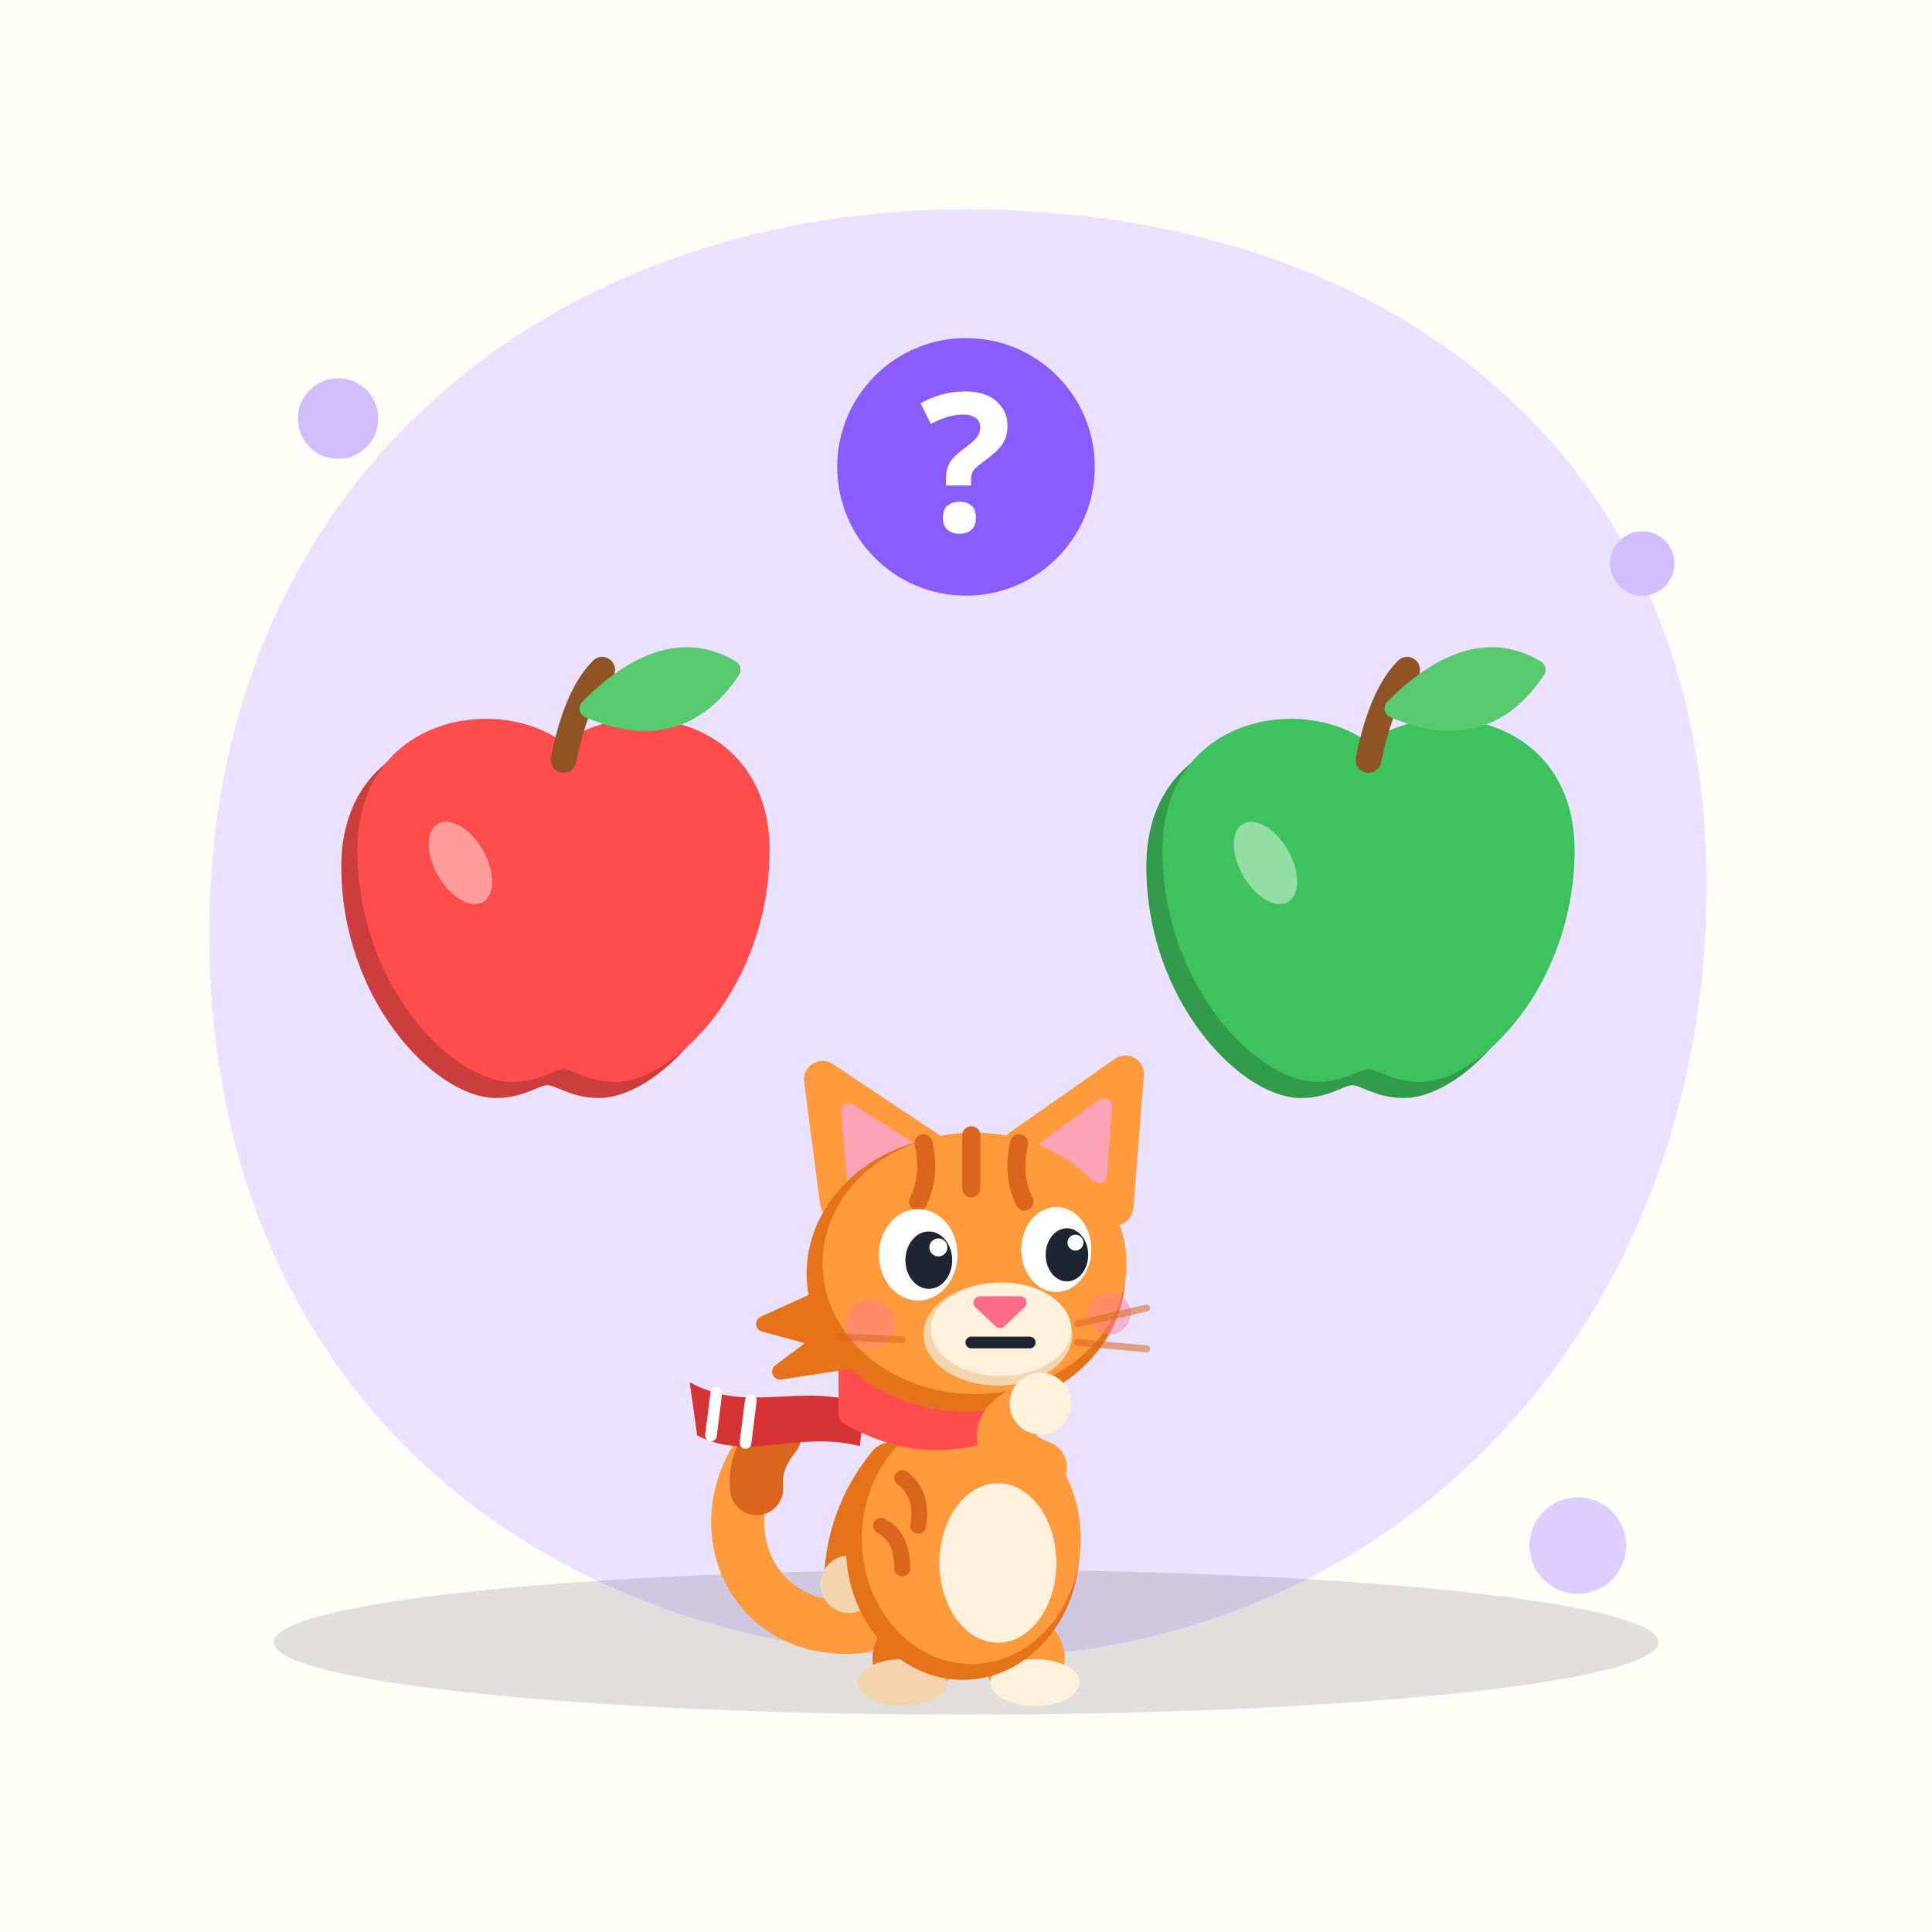
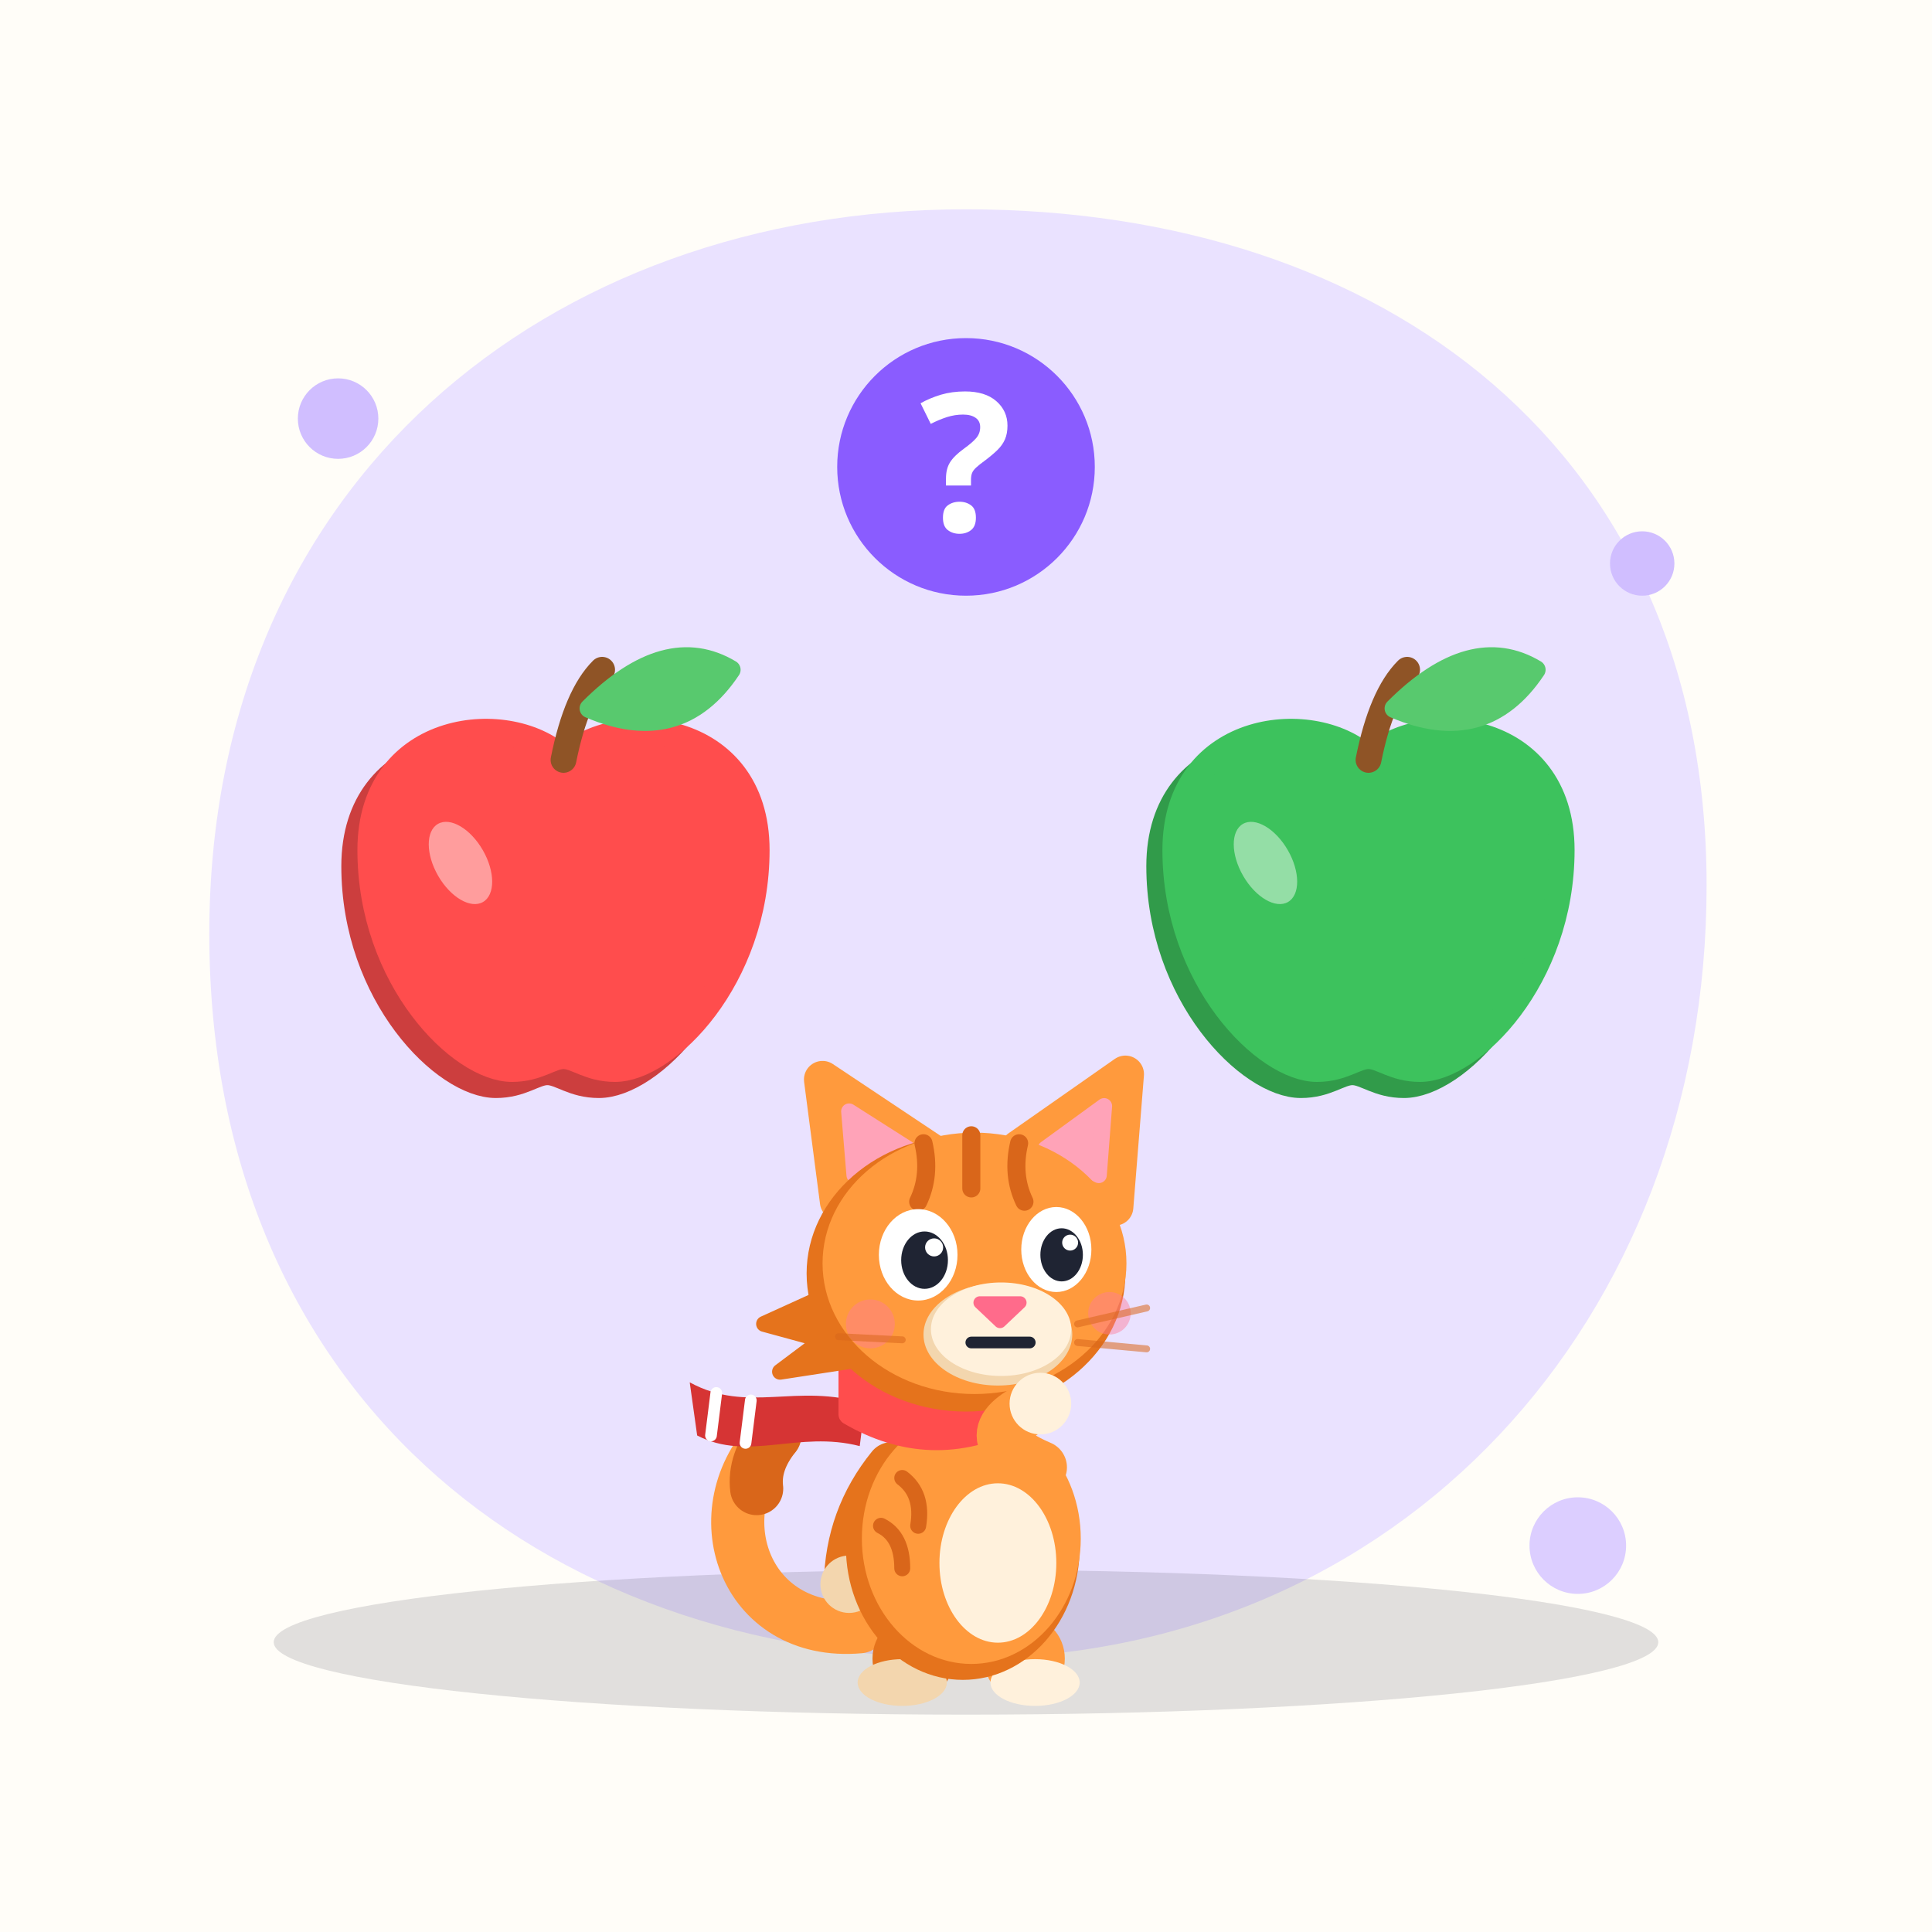
<svg xmlns="http://www.w3.org/2000/svg" viewBox="0 0 240 240" width="240" height="240">
  <rect x="0" y="0" width="240" height="240" rx="0" fill="#fffdf8" />
  <path d="M120 26c52 0 92 30 92 84s-38 96-92 96-94-34-94-90 42-90 94-90Z" fill="#eae2ff" />
  <circle cx="42" cy="52" r="5" fill="#d0beff" />
  <circle cx="204" cy="70" r="4" fill="#d0beff" />
  <circle cx="196" cy="192" r="6" fill="#dcceff" />
  <ellipse cx="120" cy="204" rx="86" ry="9" fill="#1f243322" />
  <g transform="translate(70 112) scale(0.8 0.8)">
    <g transform="translate(-2.5 2.5)">
      <path d="M0-22c-8-8-30-6-30 14 0 20 14 34 22 34 4 0 6-2 8-2s4 2 8 2c8 0 22-14 22-34 0-20-22-22-30-14Z" fill="#cc3e3e" stroke="#cc3e3e" stroke-width="4" stroke-linejoin="round" />
    </g>
    <path d="M0-22c-8-8-30-6-30 14 0 20 14 34 22 34 4 0 6-2 8-2s4 2 8 2c8 0 22-14 22-34 0-20-22-22-30-14Z" fill="#ff4d4d" stroke="#ff4d4d" stroke-width="4" stroke-linejoin="round" />
    <path d="M0-22q2-10 6-14" fill="none" stroke="#8f5426" stroke-width="4" stroke-linecap="round" stroke-linejoin="round" />
    <path d="M4-30q12-12 22-6-8 12-22 6Z" fill="#58c96e" stroke="#58c96e" stroke-width="3" stroke-linejoin="round" />
    <ellipse cx="-16" cy="-6" rx="4" ry="7" fill="#fff" opacity=".45" transform="rotate(-30 -16 -6)" />
  </g>
  <g transform="translate(170 112) scale(0.8 0.8)">
    <g transform="translate(-2.5 2.5)">
      <path d="M0-22c-8-8-30-6-30 14 0 20 14 34 22 34 4 0 6-2 8-2s4 2 8 2c8 0 22-14 22-34 0-20-22-22-30-14Z" fill="#319b4a" stroke="#319b4a" stroke-width="4" stroke-linejoin="round" />
    </g>
    <path d="M0-22c-8-8-30-6-30 14 0 20 14 34 22 34 4 0 6-2 8-2s4 2 8 2c8 0 22-14 22-34 0-20-22-22-30-14Z" fill="#3dc25d" stroke="#3dc25d" stroke-width="4" stroke-linejoin="round" />
    <path d="M0-22q2-10 6-14" fill="none" stroke="#8f5426" stroke-width="4" stroke-linecap="round" stroke-linejoin="round" />
    <path d="M4-30q12-12 22-6-8 12-22 6Z" fill="#58c96e" stroke="#58c96e" stroke-width="3" stroke-linejoin="round" />
    <ellipse cx="-16" cy="-6" rx="4" ry="7" fill="#fff" opacity=".45" transform="rotate(-30 -16 -6)" />
  </g>
  <g transform="translate(120 210) scale(0.66 0.66)">
    <g transform="translate(-140 -124)">
      <path d="M120 112C98 114 90 90 104 76" fill="none" stroke="#ff9a3d" stroke-width="10" stroke-linecap="round" stroke-linejoin="round" />
      <path d="M104 76q-4 5-3.4 10" fill="none" stroke="#d9661a" stroke-width="10" stroke-linecap="round" stroke-linejoin="round" />
      <path d="M126 82Q118.2 91.6 118 104" fill="none" stroke="#e5731c" stroke-width="9.5" stroke-linecap="round" stroke-linejoin="round" />
      <circle cx="118" cy="104" r="5.4" fill="#f3d6ae" />
      <ellipse cx="130" cy="118" rx="7.6" ry="8" fill="#e5731c" />
      <ellipse cx="151" cy="118" rx="7.6" ry="8" fill="#ff9a3d" />
      <ellipse cx="128" cy="122.5" rx="8.4" ry="4.4" fill="#f3d6ae" />
      <ellipse cx="153" cy="122.5" rx="8.4" ry="4.4" fill="#fff1dc" />
      <g transform="">
        <ellipse cx="139.4" cy="97" rx="22" ry="25" fill="#e5731c" />
        <ellipse cx="141" cy="95.4" rx="20.6" ry="23.6" fill="#ff9a3d" />
        <ellipse cx="146" cy="100" rx="11" ry="15" fill="#fff1dc" />
        <path d="M128 84q4 3 3 9M124 93q4 2 4 8" fill="none" stroke="#d9661a" stroke-width="3" stroke-linecap="round" stroke-linejoin="round" />
      </g>
      <g class="cat-scarf" transform="translate(0 0)">
        <path class="cat-scarf-tail" d="M121 70C108 66 99 72 88 66l1.4 10c9.6 5 19-1 30.6 2Z" fill="#d63434" style="transform-origin:121px 72px" />
        <path d="M118 64q15 8 30 1l1.4 8q-16 8-31.4-1Z" fill="#ff4d4d" stroke="#ff4d4d" stroke-width="4" stroke-linejoin="round" />
        <path d="M93 68l-1 8M99.5 69.4l-1 8" stroke="#fff" stroke-width="2.2" stroke-linecap="round" />
      </g>
      <path d="M116 32L113 9L134 23Z" fill="#ff9a3d" stroke="#ff9a3d" stroke-width="7" stroke-linejoin="round" />
      <path d="M119 27L118 15L129 22Z" fill="#ffa3b8" stroke="#ffa3b8" stroke-width="3" stroke-linejoin="round" />
      <g class="cat-ear-right" style="transform-origin:156px 26px">
        <path d="M150 22L170 8L168 33Z" fill="#ff9a3d" stroke="#ff9a3d" stroke-width="7" stroke-linejoin="round" />
        <path d="M155 22L166 14L165 27Z" fill="#ffa3b8" stroke="#ffa3b8" stroke-width="3" stroke-linejoin="round" />
      </g>
      <path d="M113 50L102 55L113 58L105 64L118 62Z" fill="#e5731c" stroke="#e5731c" stroke-width="3" stroke-linejoin="round" />
      <ellipse cx="140" cy="45.5" rx="30" ry="26" fill="#e5731c" />
      <ellipse cx="141.6" cy="43.6" rx="28.6" ry="24.6" fill="#ff9a3d" />
      <path d="M132 21q1.4 6-1 11M141 19.5v10M150 21q-1.4 6 1 11" stroke="#d9661a" stroke-width="3.4" stroke-linecap="round" fill="none" />
      <ellipse cx="146" cy="57" rx="14" ry="9.6" fill="#f3d6ae" />
      <ellipse cx="146.6" cy="56" rx="13.2" ry="8.8" fill="#fff1dc" />
      <circle cx="122" cy="55" r="4.6" fill="#ff7a9a" opacity=".45" />
      <circle cx="167" cy="53" r="4" fill="#ff7a9a" opacity=".45" />
      <g class="cat-blink" style="transform-origin:145px 42px">
        <ellipse cx="131" cy="42" rx="7.4" ry="8.6" fill="#fff" />
        <ellipse cx="157" cy="41" rx="6.6" ry="8" fill="#fff" />
        <g class="cat-gaze">
-           <ellipse cx="133" cy="43" rx="4.4" ry="5.4" fill="#1f2433" />
-           <ellipse cx="159" cy="42" rx="4" ry="5" fill="#1f2433" />
-           <circle class="cat-pupil-shine" cx="134.8" cy="40.6" r="1.7" fill="#fff" />
-           <circle class="cat-pupil-shine" cx="160.6" cy="39.7" r="1.5" fill="#fff" />
+           <ellipse cx="132.2" cy="43" rx="4.4" ry="5.4" fill="#1f2433" />
+           <ellipse cx="158" cy="42" rx="4" ry="5" fill="#1f2433" />
+           <circle class="cat-pupil-shine" cx="134" cy="40.6" r="1.7" fill="#fff" />
+           <circle class="cat-pupil-shine" cx="159.6" cy="39.7" r="1.5" fill="#fff" />
        </g>
      </g>
      <path d="M142.6 51h7.6l-3.8 3.6Z" fill="#ff6b8b" stroke="#ff6b8b" stroke-width="2.4" stroke-linejoin="round" />
      <path d="M141 58.5h11" stroke="#1f2433" stroke-width="2.2" stroke-linecap="round" />
      <path d="M161 55l13-3M161 58.5l13 1.2M128 58l-12-.6" stroke="#d9661a" stroke-width="1.3" stroke-linecap="round" opacity=".55" />
      <path d="M154 82Q140 76 154 70" fill="none" stroke="#ff9a3d" stroke-width="10" stroke-linecap="round" stroke-linejoin="round" />
      <circle cx="154" cy="70" r="5.8" fill="#fff1dc" />
    </g>
  </g>
  <g transform="translate(120 58)">
    <circle cx="0" cy="0" r="16" fill="#8a5cff" />
    <text x="0" y="8" font-family="'Nunito','Arial Rounded MT Bold','DM Sans',system-ui,sans-serif" font-size="24" font-weight="900" fill="#fff" text-anchor="middle">?</text>
  </g>
</svg>
